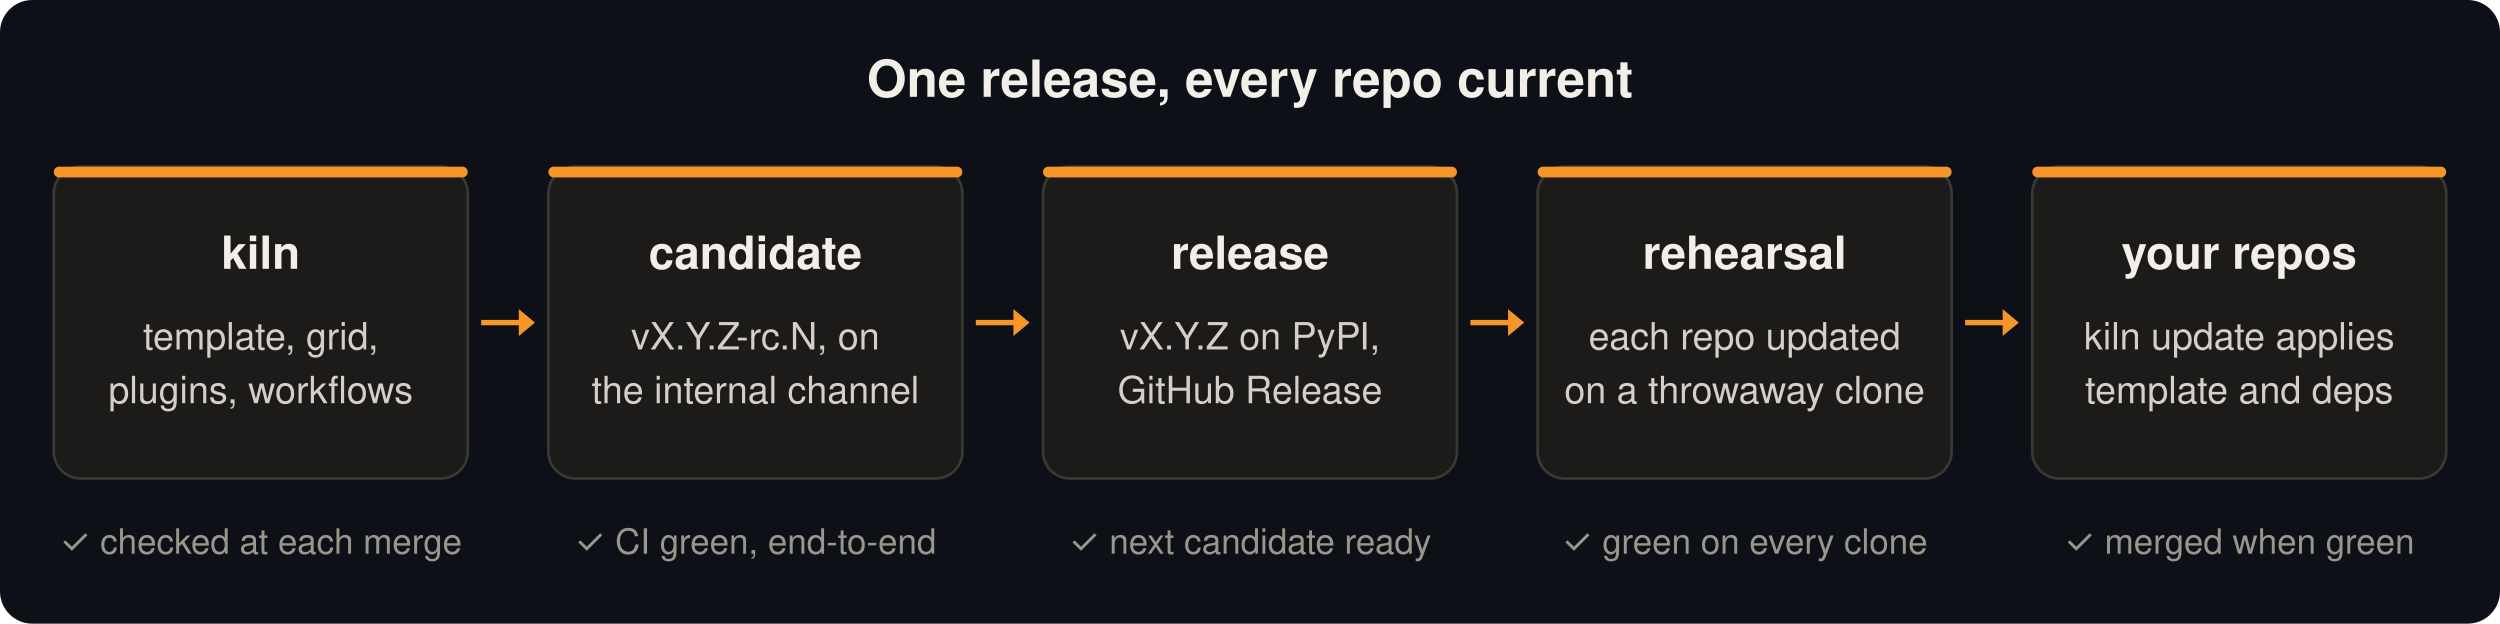
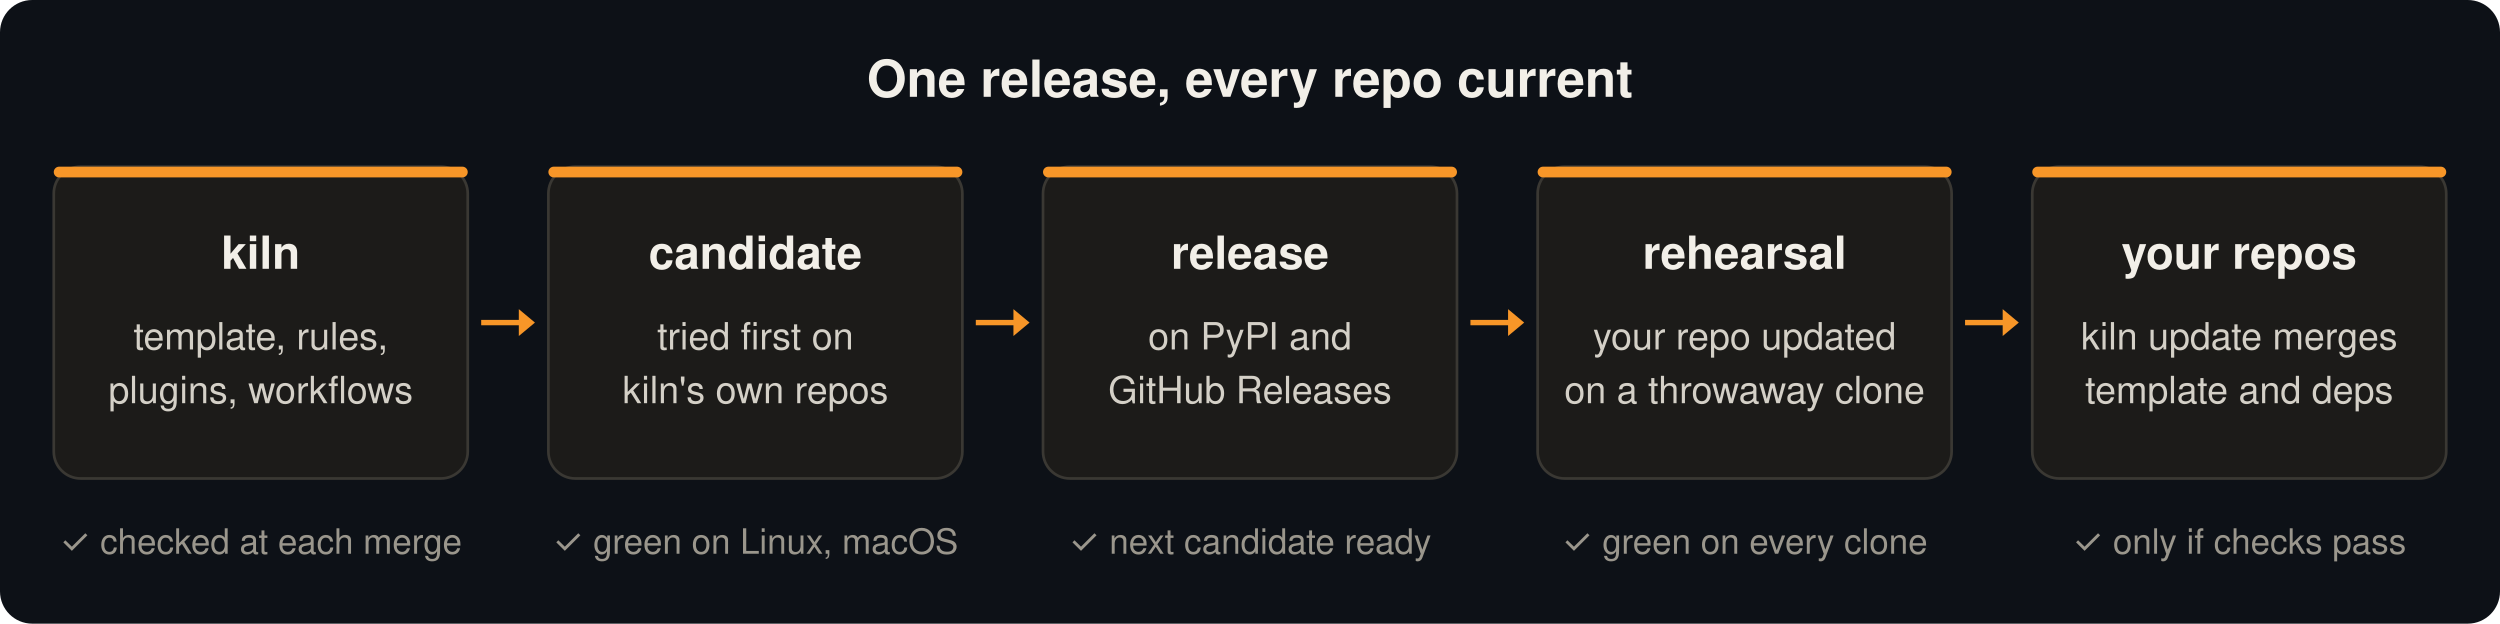
<svg xmlns="http://www.w3.org/2000/svg" width="930" height="232" viewBox="0 0 930 232" role="img" aria-label="One kiln release, from a change checked to every repo updated: a candidate on a green CI, the release on PyPI, a rehearsal on a clone of each repo, then kiln update in each repo">
  <rect width="100%" height="100%" rx="12" fill="#0d1117" />
  <g font-family="-apple-system,BlinkMacSystemFont,'Segoe UI',Helvetica,Arial,sans-serif" text-anchor="middle">
    <text x="465" y="36" font-size="19" font-weight="600" fill="#f2efe8">One release, every repo current</text>
    <rect x="20" y="62" width="154" height="116" rx="10" fill="#1c1b19" stroke="#3a3833" />
    <rect x="20" y="62" width="154" height="4" rx="2" fill="#f79628" />
    <text x="97" y="100" font-size="17" font-weight="600" fill="#f2efe8">kiln</text>
-     <text x="97" y="130" font-size="14" fill="#d4d0c7">template, grid,</text>
+     <text x="97" y="130" font-size="14" fill="#d4d0c7">template, rules,</text>
    <text x="97" y="150" font-size="14" fill="#d4d0c7">plugins, workflows</text>
    <text x="97" y="206" font-size="13" fill="#9a968c">✓ checked at each merge</text>
    <line x1="179" y1="120" x2="194" y2="120" stroke="#f79628" stroke-width="2" />
    <path d="M193,115 L199,120 L193,125 Z" fill="#f79628" />
    <rect x="204" y="62" width="154" height="116" rx="10" fill="#1c1b19" stroke="#3a3833" />
    <rect x="204" y="62" width="154" height="4" rx="2" fill="#f79628" />
    <text x="281" y="100" font-size="17" font-weight="600" fill="#f2efe8">candidate</text>
-     <text x="281" y="130" font-size="14" fill="#d4d0c7">vX.Y.Z-rc.N, on</text>
-     <text x="281" y="150" font-size="14" fill="#d4d0c7">the internal channel</text>
-     <text x="281" y="206" font-size="13" fill="#9a968c">✓ CI green, end-to-end</text>
+     <text x="281" y="130" font-size="14" fill="#d4d0c7">tried first on</text>
+     <text x="281" y="150" font-size="14" fill="#d4d0c7">kiln's own repos</text>
+     <text x="281" y="206" font-size="13" fill="#9a968c">✓ green on Linux, macOS</text>
    <line x1="363" y1="120" x2="378" y2="120" stroke="#f79628" stroke-width="2" />
    <path d="M377,115 L383,120 L377,125 Z" fill="#f79628" />
    <rect x="388" y="62" width="154" height="116" rx="10" fill="#1c1b19" stroke="#3a3833" />
    <rect x="388" y="62" width="154" height="4" rx="2" fill="#f79628" />
    <text x="465" y="100" font-size="17" font-weight="600" fill="#f2efe8">release</text>
-     <text x="465" y="130" font-size="14" fill="#d4d0c7">vX.Y.Z on PyPI,</text>
-     <text x="465" y="150" font-size="14" fill="#d4d0c7">GitHub Release</text>
+     <text x="465" y="130" font-size="14" fill="#d4d0c7">on PyPI and</text>
+     <text x="465" y="150" font-size="14" fill="#d4d0c7">GitHub Releases</text>
    <text x="465" y="206" font-size="13" fill="#9a968c">✓ next candidate ready</text>
    <line x1="547" y1="120" x2="562" y2="120" stroke="#f79628" stroke-width="2" />
    <path d="M561,115 L567,120 L561,125 Z" fill="#f79628" />
    <rect x="572" y="62" width="154" height="116" rx="10" fill="#1c1b19" stroke="#3a3833" />
    <rect x="572" y="62" width="154" height="4" rx="2" fill="#f79628" />
    <text x="649" y="100" font-size="17" font-weight="600" fill="#f2efe8">rehearsal</text>
-     <text x="649" y="130" font-size="14" fill="#d4d0c7">each repo updated</text>
+     <text x="649" y="130" font-size="14" fill="#d4d0c7">your repo updated</text>
    <text x="649" y="150" font-size="14" fill="#d4d0c7">on a throwaway clone</text>
    <text x="649" y="206" font-size="13" fill="#9a968c">✓ green on every clone</text>
    <line x1="731" y1="120" x2="746" y2="120" stroke="#f79628" stroke-width="2" />
    <path d="M745,115 L751,120 L745,125 Z" fill="#f79628" />
    <rect x="756" y="62" width="154" height="116" rx="10" fill="#1c1b19" stroke="#3a3833" />
    <rect x="756" y="62" width="154" height="4" rx="2" fill="#f79628" />
    <text x="833" y="100" font-size="17" font-weight="600" fill="#f2efe8">your repos</text>
-     <text x="833" y="130" font-size="14" fill="#d4d0c7">kiln update applies</text>
+     <text x="833" y="130" font-size="14" fill="#d4d0c7">kiln update merges</text>
    <text x="833" y="150" font-size="14" fill="#d4d0c7">template and deps</text>
-     <text x="833" y="206" font-size="13" fill="#9a968c">✓ merged when green</text>
+     <text x="833" y="206" font-size="13" fill="#9a968c">✓ only if checks pass</text>
  </g>
</svg>
